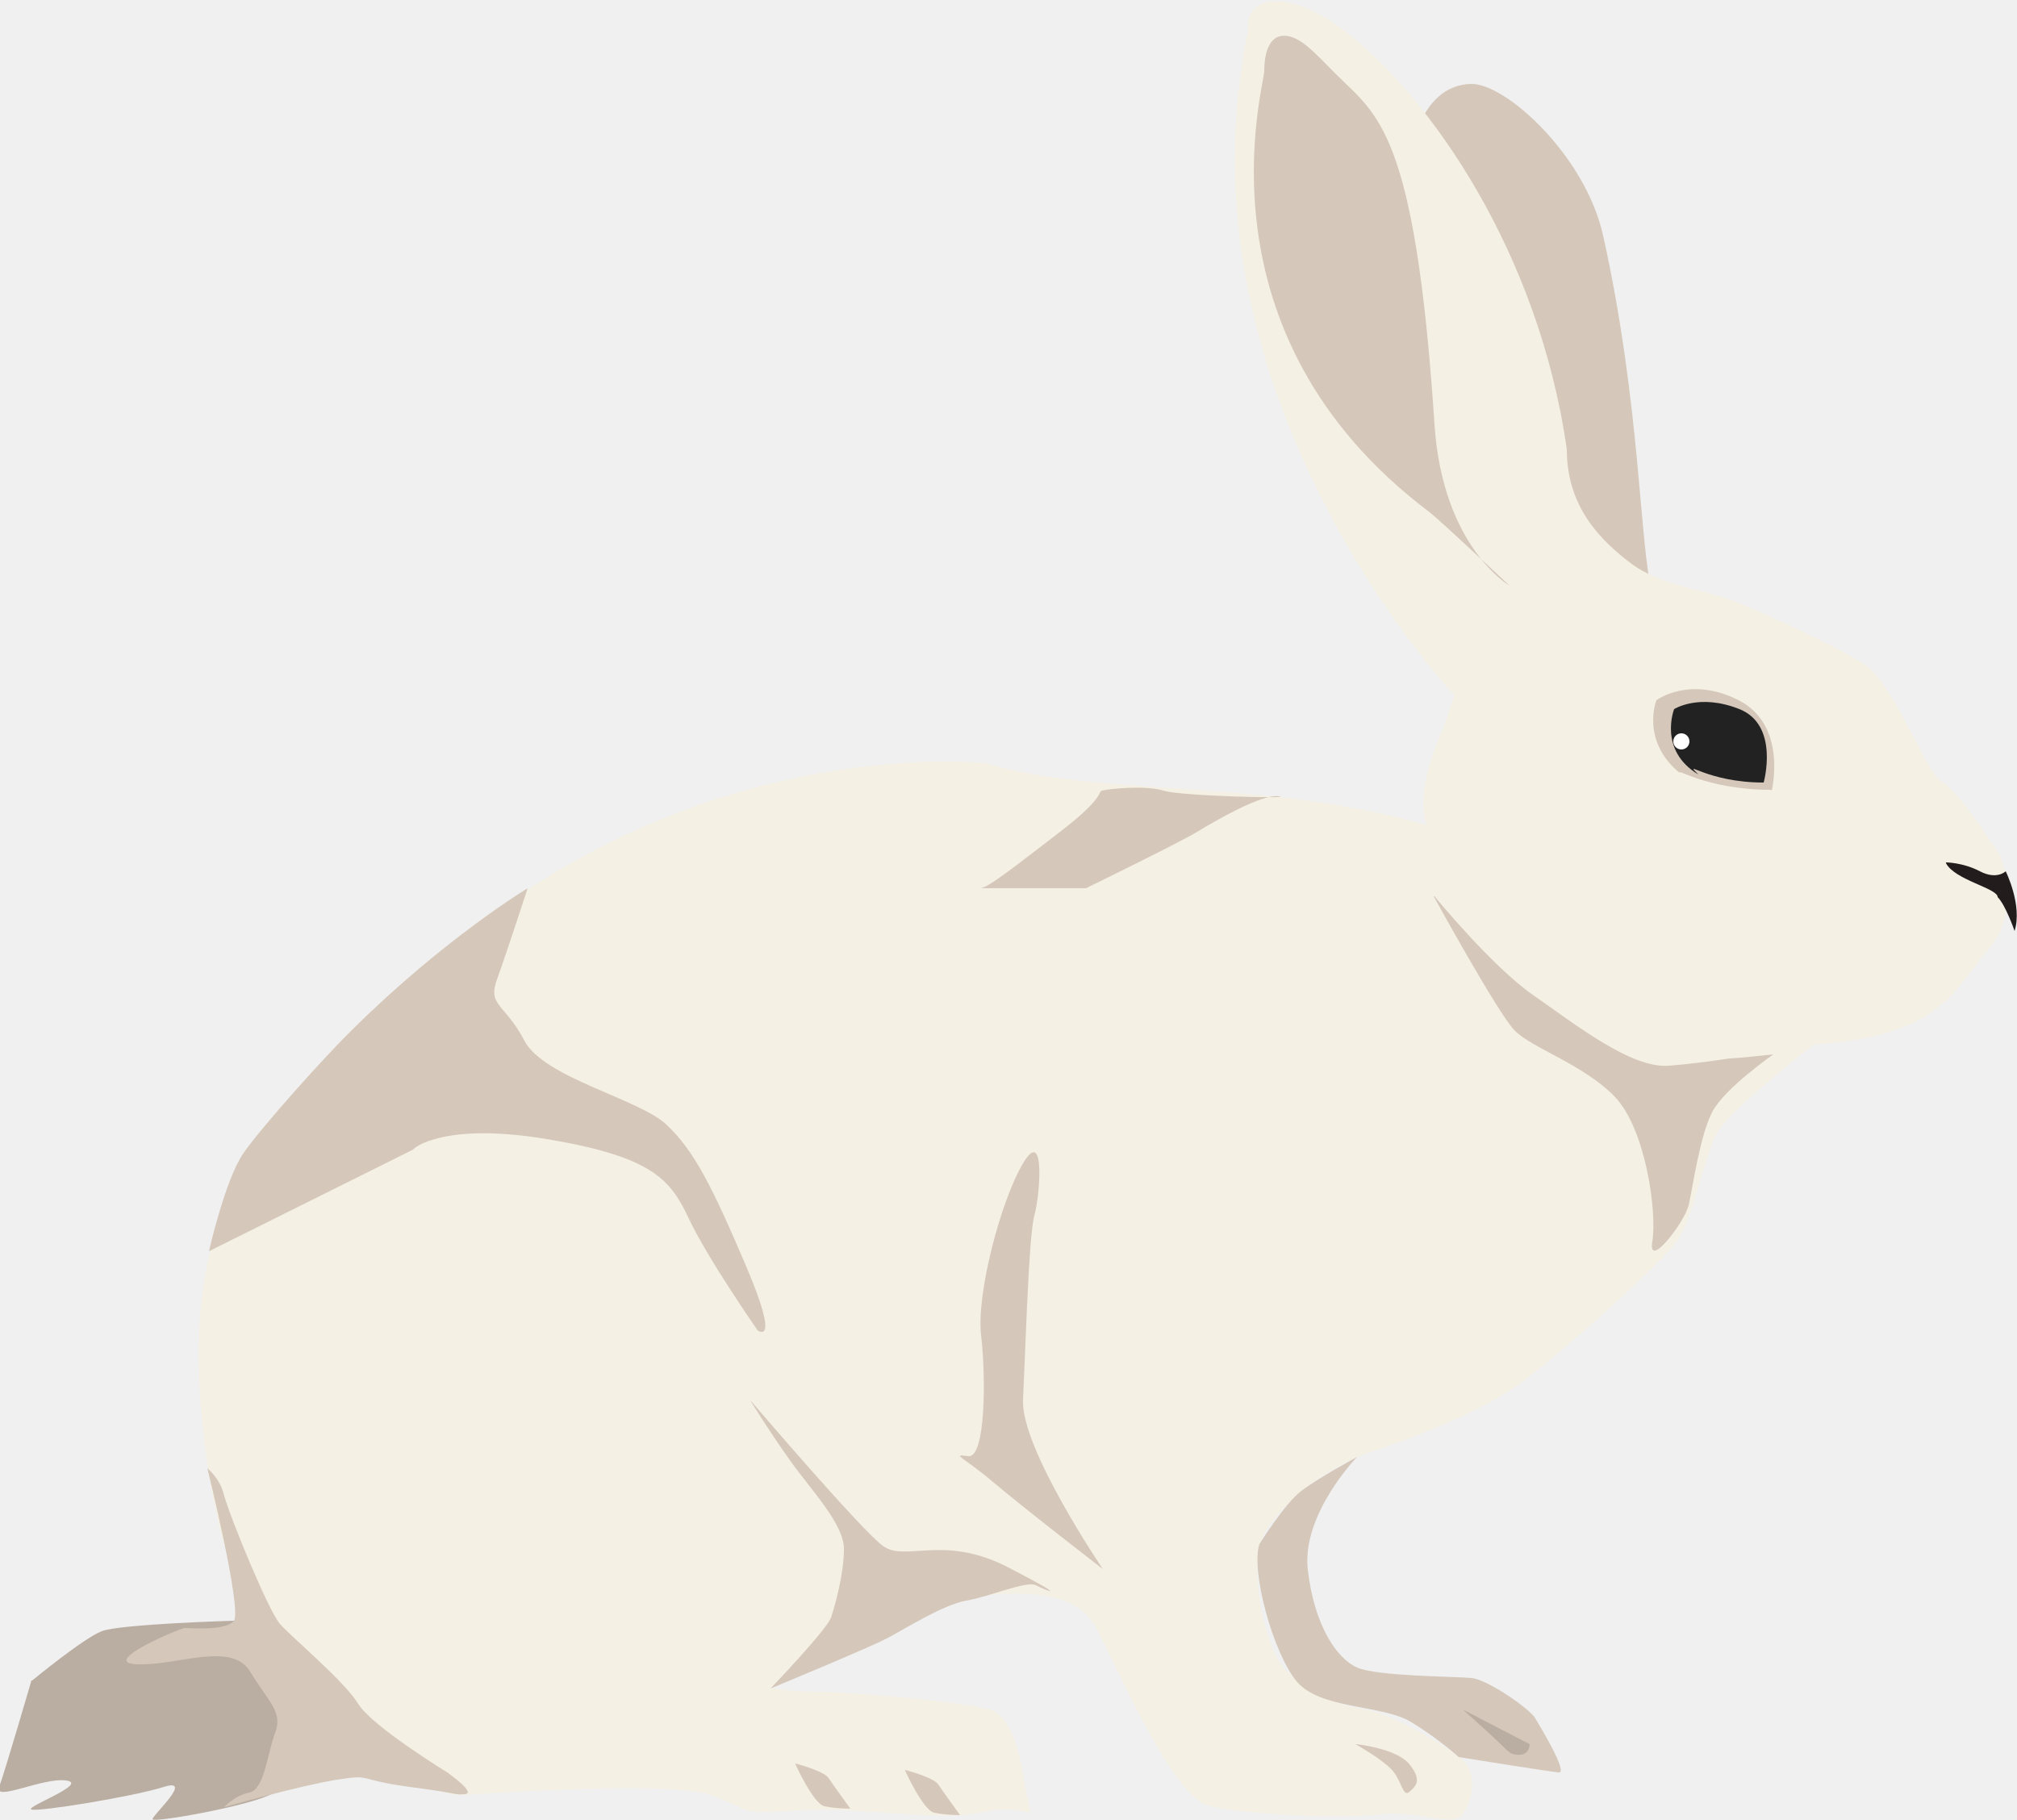
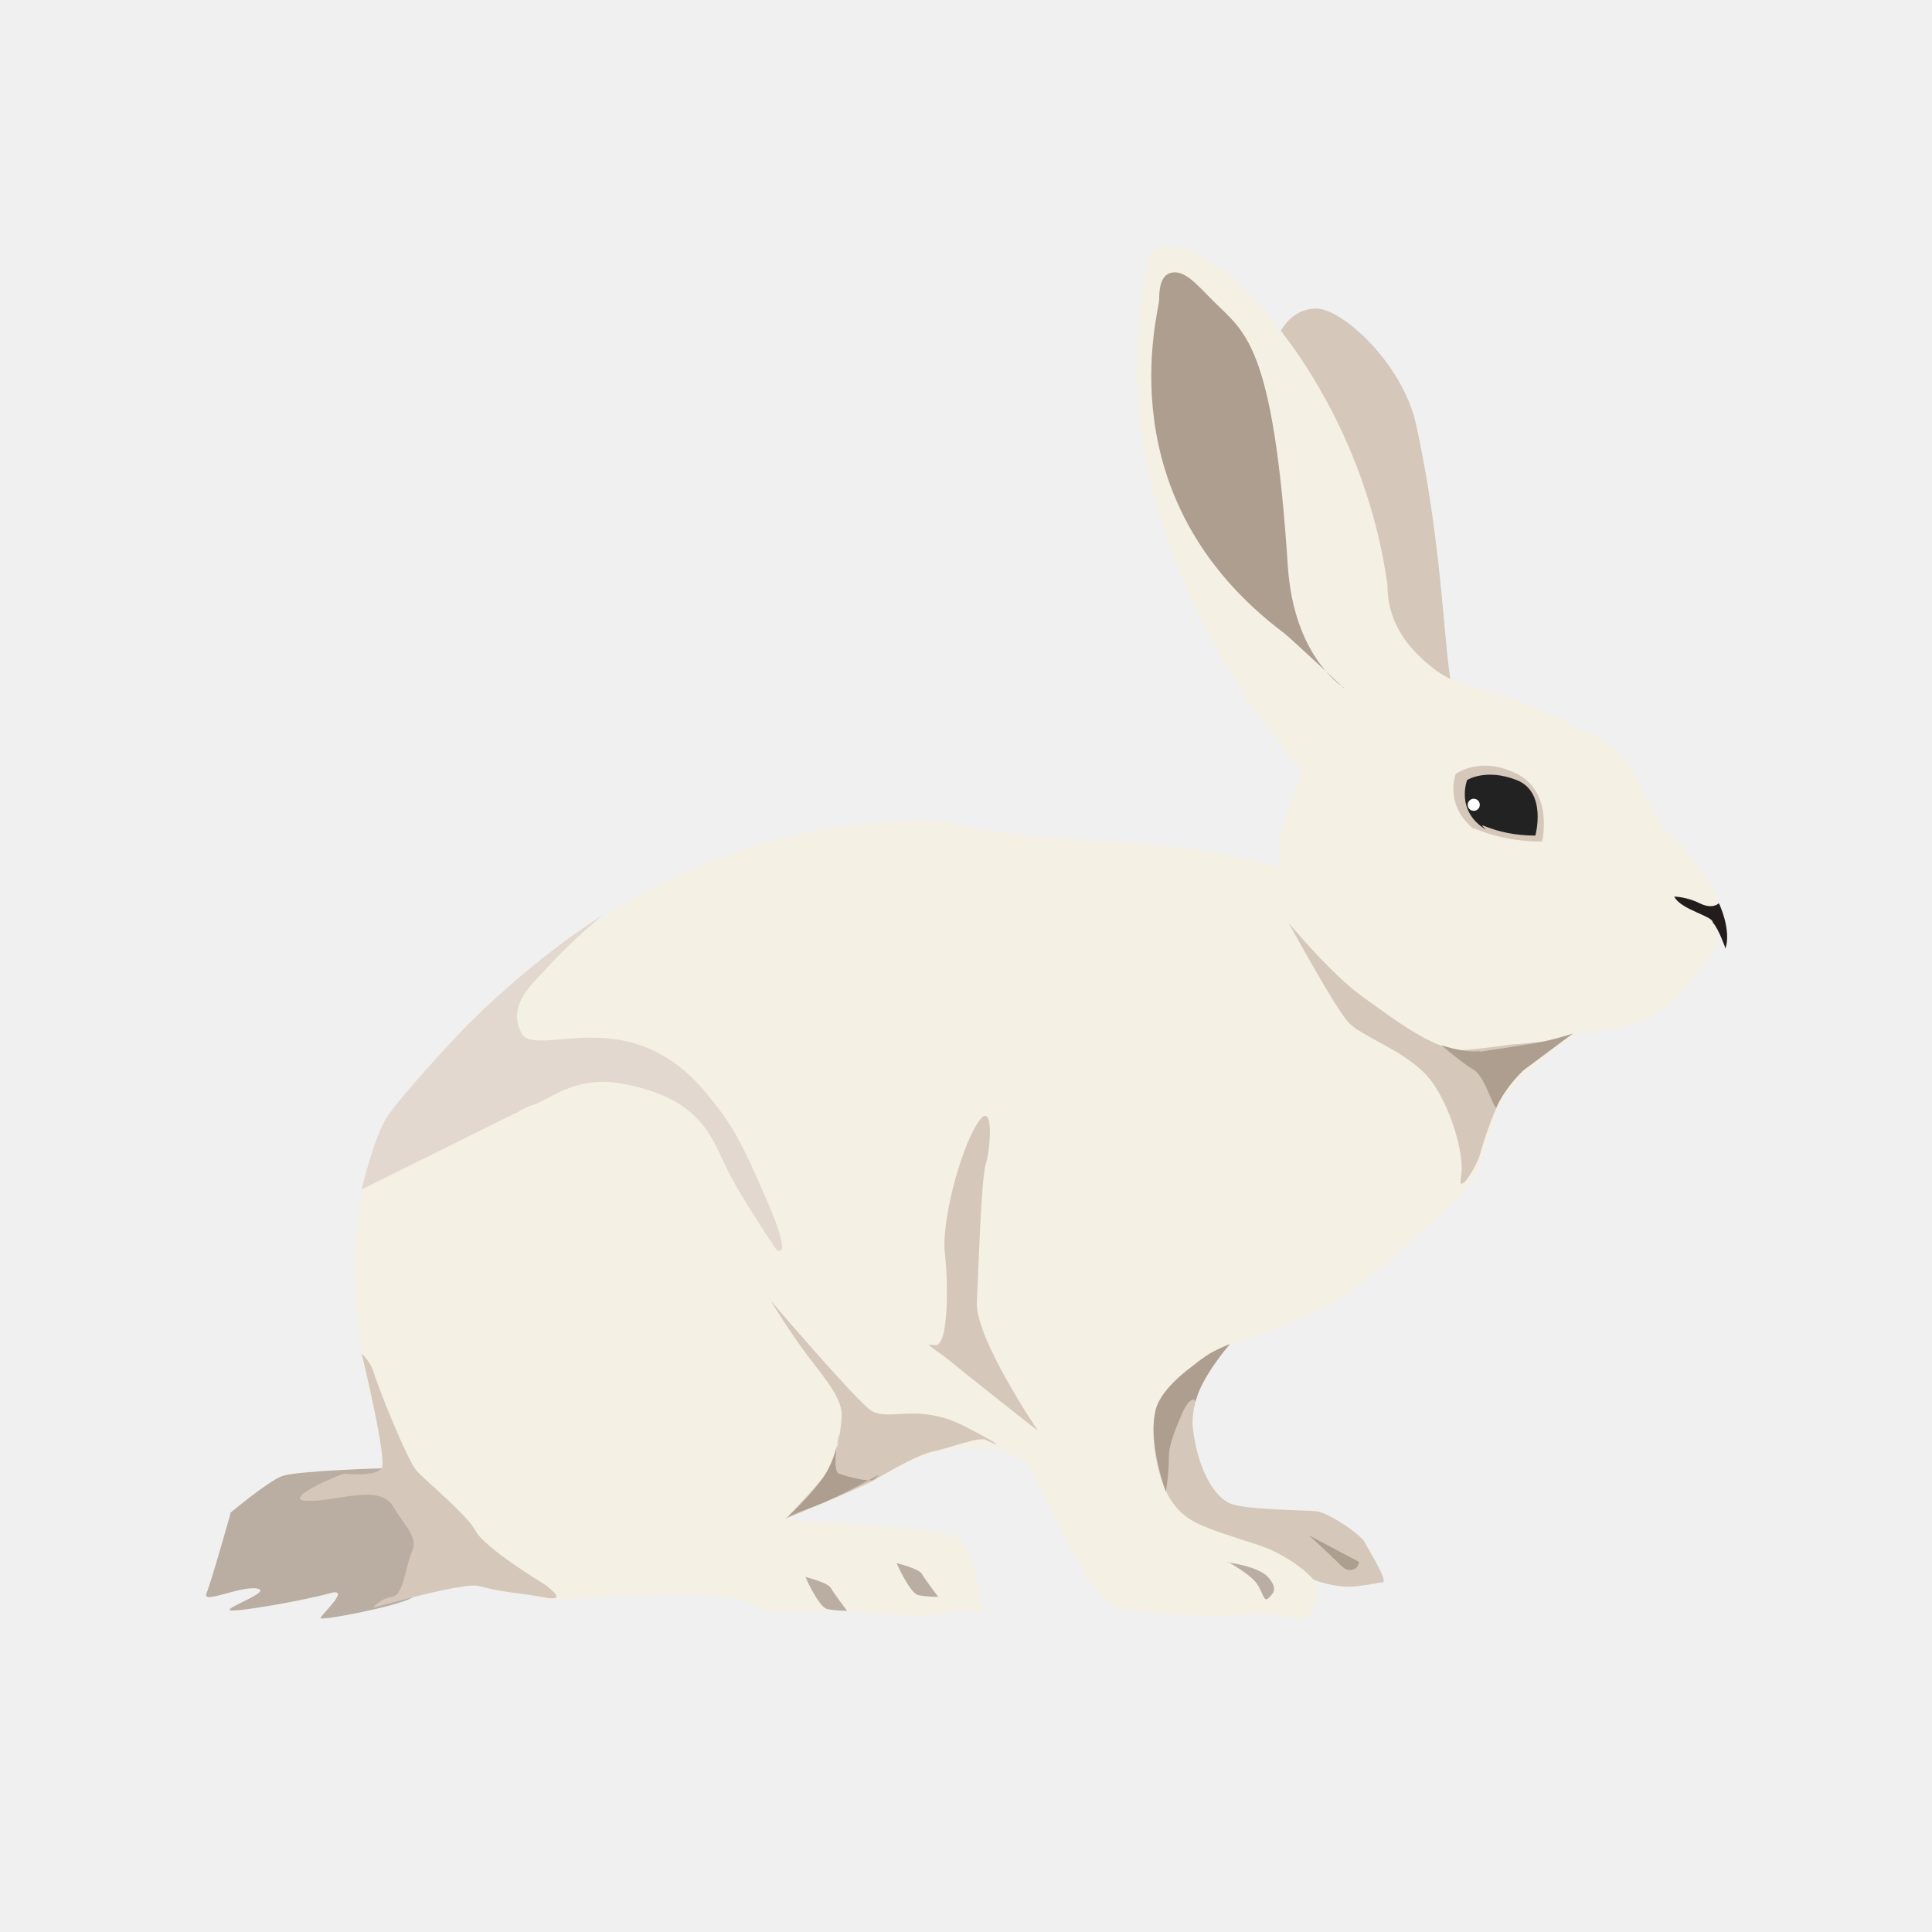
- <svg xmlns="http://www.w3.org/2000/svg" id="Livello_1" viewBox="0 0 25 22.56">
+ <svg xmlns="http://www.w3.org/2000/svg" id="Complications" viewBox="0 0 32 32">
  <defs>
-     <style>.cls-1{fill:#222;}.cls-1,.cls-2,.cls-3,.cls-4,.cls-5,.cls-6{stroke-width:0px;}.cls-2{fill:#f5f0e4;}.cls-3{fill:#d5c8ba;}.cls-4{fill:#baada2;}.cls-5{fill:#fff;}.cls-6{fill:#231c1d;}</style>
+     <style>.cls-1{fill:none;}.cls-1,.cls-2,.cls-3,.cls-4,.cls-5,.cls-6,.cls-7,.cls-8,.cls-9{stroke-width:0px;}.cls-2{fill:#222;}.cls-3{fill:#ad9e8f;}.cls-4{fill:#f5f0e4;}.cls-5{fill:#d5c8ba;}.cls-6{fill:#baada2;}.cls-7{fill:#fff;}.cls-8{fill:#e2d8cf;}.cls-9{fill:#231c1d;}</style>
  </defs>
-   <path class="cls-3" d="M17.46,2.04s.09-.99.78-1c.43,0,1.41.89,1.63,1.88.47,2.11.45,3.87.61,4.43s.11.68.23.76.19-.05.19-.05l.32.41s-.24-.05-.4-.11-.48-.41-.48-.41l-.02.27-.27-.4-.03.41-.27-.31-.41-.5s-1.32-3.77-1.52-4.39-.38-.99-.38-.99Z" />
-   <path class="cls-2" d="M22.46,12.95c1.52-.1,1.73-.61,2.13-1.12.51-.51.2-1.22.2-1.22,0,0-.51-.81-.71-.91s-.51-1.02-.91-1.42c-.41-.3-1.63-.81-1.63-.81-.34-.15-.95-.2-1.33-.49s-.79-.7-.79-1.41c-.35-2.46-1.71-4.37-2.72-5.16-.74-.58-1.28-.46-1.23-.03-.03.13-.05.26-.07.39-.69,4.33,2.62,7.84,2.62,7.84,0,0,.18-.53-.12.39-.41.91-.21,1.23-.21,1.23-2.03-.59-4.11-.35-5.48-.77,0,0-3.3-.37-6.39,2.09,0,0-2.51,2.23-3.08,3.57s-.1,3.51,0,3.89.43,1.2.74,1.63,1.53,1.63,2.28,1.61c0,0,2.52-.19,3.05,0s.29.24,1.08.19,1.75.15,2.3.02.62.17.55-.14-.12-1.03-.48-1.13-1.75-.22-2.13-.22-.58-.05-.58-.05c0,0,1.1-.46,1.44-.62s.74-.48,1.27-.53,1.09,0,1.3.36.95,2.13,1.41,2.25,1.65.16,2.13.11.89.15,1.01.02.24-.54-.02-.73-.86-.55-1.22-.6-.91-.31-1.08-.7-.26-1.01-.17-1.34.67-.91,1.39-1.15,1.44-.55,1.87-.87,1.52-1.29,1.83-1.64.39-1.17.6-1.48,1.17-1.05,1.17-1.05h0Z" />
-   <path class="cls-6" d="M24.12,10.69s.21,0,.42.11.32,0,.32,0c0,0,.21.42.11.74,0,0-.11-.32-.21-.42,0-.11-.53-.21-.64-.42h0Z" />
-   <path class="cls-3" d="M21.96,9.8s.2-.81-.41-1.12-1.02,0-1.02,0c0,0-.2.51.3.91-.1-.1.3.2,1.12.2h0Z" />
-   <path class="cls-1" d="M21.86,9.7s.2-.71-.3-.91-.81,0-.81,0c0,0-.2.51.3.81-.2-.2.1.1.81.1Z" />
-   <circle class="cls-5" cx="20.84" cy="9.19" r=".1" />
-   <path class="cls-3" d="M18.71,7.26s-.83-.48-.93-2c-.24-3.65-.71-3.83-1.22-4.34-.28-.28-.48-.52-.7-.47-.18.05-.19.34-.19.43,0,.19-.9,3.25,2.05,5.47.13.1.98.9.98.9Z" />
-   <path class="cls-3" d="M17.78,11.11s.71.87,1.23,1.23,1.21.91,1.68.87.71-.09.76-.09.53-.05.53-.05c0,0-.59.41-.75.7s-.25.96-.3,1.17-.51.81-.45.45-.08-1.4-.47-1.8-1.03-.6-1.24-.82-1-1.66-1-1.66Z" />
-   <path class="cls-3" d="M13.46,11.01s1.15-.56,1.38-.7.8-.47,1.01-.44-1.21,0-1.43-.07-.7-.02-.76,0,.04.08-.52.51-.9.7-.99.7,1.29,0,1.29,0Z" />
-   <path class="cls-3" d="M5.13,14.24s.07-.07.26-.12c.24-.07.67-.12,1.39,0,1.31.22,1.53.5,1.76.99s.85,1.38.85,1.38c0,0,.29.22-.14-.79s-.65-1.44-.99-1.76-1.52-.58-1.76-1.04-.46-.43-.34-.76.38-1.13.38-1.13c0,0-1.03.62-2.17,1.75-.33.32-1.12,1.2-1.35,1.53s-.43,1.22-.43,1.22l2.53-1.26Z" />
-   <path class="cls-3" d="M9.3,17.36s.22.36.49.74.67.79.67,1.1-.11.7-.16.85-.75.88-.75.88c0,0,1.21-.5,1.44-.62s.7-.42.99-.47.75-.25.86-.19.47.2-.34-.22-1.28-.06-1.56-.27-1.62-1.78-1.62-1.78Z" />
-   <path class="cls-4" d="M.4,20.83s.63-.52.86-.61,1.64-.13,1.64-.13l.36.37.79,1.29s-.42.33-.67.48-1.49.37-1.49.32.52-.52.14-.4-1.55.31-1.64.28.72-.32.43-.36-.9.27-.83.08.4-1.32.4-1.32Z" />
-   <path class="cls-3" d="M5.56,21.98s-.95-.58-1.12-.86-.83-.83-.97-.99-.62-1.32-.7-1.62c-.05-.19-.2-.31-.2-.31,0,0,.43,1.74.33,1.89-.1.13-.56.09-.61.09s-1.08.43-.59.45,1.17-.29,1.4.09.41.5.31.76-.13.7-.32.74-.31.18-.31.18c0,0,.95-.27,1.4-.34s.22,0,.9.09.53.1.68.09-.19-.25-.19-.25Z" />
-   <path class="cls-3" d="M9.86,21.87s.22.49.36.52.32.03.32.03c0,0-.21-.29-.27-.38s-.41-.18-.41-.18Z" />
-   <path class="cls-3" d="M11.22,21.95s.22.49.36.52.32.03.32.03c0,0-.21-.29-.27-.38s-.41-.18-.41-.18Z" />
-   <path class="cls-3" d="M15.61,19.14s.31-.5.52-.66.69-.42.69-.42c0,0-.69.71-.61,1.4s.36,1.1.61,1.21,1.22.11,1.42.13.72.38.79.5.41.68.29.67-1.24-.19-1.24-.19c0,0-.25-.23-.6-.44s-1.12-.15-1.41-.5-.57-1.37-.46-1.7Z" />
-   <path class="cls-3" d="M16.8,21.62s.36.2.47.34.12.32.2.25.16-.14,0-.34-.66-.25-.66-.25Z" />
-   <path class="cls-4" d="M18.13,21.19s.36.32.47.43.14.14.25.13.11-.13.11-.13l-.83-.43Z" />
-   <path class="cls-3" d="M13.67,19.45s-1.02-1.5-.99-2.1.07-2.03.14-2.28.14-1.12-.14-.65-.58,1.63-.52,2.13.06,1.53-.16,1.5-.07,0,.32.33,1.35,1.07,1.35,1.07Z" />
+   <rect class="cls-1" width="32" height="32" />
+   <path class="cls-5" d="M21.01,6.12s.09-1,.79-1.01c.43,0,1.42.9,1.65,1.9.47,2.13.46,3.9.62,4.47s.11.69.23.77.2-.05.2-.05l.33.42s-.24-.05-.4-.12-.48-.41-.48-.41l-.02.27-.27-.4-.03.41-.28-.32-.42-.5s-1.34-3.8-1.53-4.43-.38-1-.38-1Z" />
+   <path class="cls-4" d="M26.05,17.12c1.54-.1,1.74-.61,2.15-1.13.51-.51.2-1.23.2-1.23,0,0-.51-.82-.72-.92s-.51-1.02-.92-1.43c-.41-.31-1.64-.82-1.64-.82-.34-.15-.96-.2-1.34-.49s-.8-.71-.8-1.42c-.35-2.48-1.72-4.41-2.74-5.21-.75-.59-1.29-.46-1.24-.03-.03.13-.05.27-.07.4-.7,4.36,2.64,7.91,2.64,7.91,0,0,.18-.53-.12.39-.41.92-.21,1.24-.21,1.24-2.05-.6-4.15-.36-5.53-.77,0,0-3.33-.37-6.44,2.11,0,0-2.53,2.25-3.11,3.6s-.1,3.54,0,3.92.44,1.21.75,1.64,1.55,1.64,2.3,1.62c0,0,2.54-.19,3.07,0s.29.24,1.09.19,1.77.16,2.32.02.63.18.56-.14-.12-1.04-.48-1.14-1.77-.22-2.15-.22-.58-.05-.58-.05c0,0,1.11-.46,1.45-.63s.75-.48,1.28-.53,1.1,0,1.31.36.96,2.15,1.42,2.27,1.67.16,2.15.11.89.15,1.02.02.24-.54-.02-.74-.87-.56-1.23-.6-.92-.31-1.09-.7-.27-1.02-.17-1.35.68-.92,1.4-1.16,1.45-.55,1.89-.88,1.53-1.3,1.84-1.65.39-1.18.6-1.49,1.18-1.06,1.18-1.06h0Z" />
+   <path class="cls-9" d="M27.72,14.85s.21,0,.43.11.32,0,.32,0c0,0,.21.43.11.75,0,0-.11-.32-.21-.43,0-.11-.53-.21-.64-.43h0Z" />
+   <path class="cls-5" d="M25.54,13.95s.2-.82-.41-1.13-1.02,0-1.02,0c0,0-.2.51.31.92-.1-.1.31.2,1.13.2h0Z" />
+   <path class="cls-2" d="M25.43,13.84s.2-.72-.31-.92-.82,0-.82,0c0,0-.2.51.31.82-.2-.2.1.1.82.1Z" />
+   <circle class="cls-7" cx="24.41" cy="13.33" r=".1" />
+   <path class="cls-3" d="M22.26,11.39s-.83-.49-.93-2.02c-.24-3.68-.71-3.86-1.23-4.38-.28-.28-.48-.53-.71-.47-.19.05-.19.34-.19.44,0,.2-.91,3.28,2.06,5.52.13.1.99.91.99.91Z" />
+   <path class="cls-5" d="M21.33,15.27s.72.87,1.24,1.24,1.22.92,1.7.88.72-.09.77-.09.53-.05.53-.05c0,0-.54.64-.7.93s-.3.74-.36.95-.38.71-.31.35-.21-1.31-.61-1.71-1.03-.6-1.25-.83-1.01-1.68-1.01-1.68Z" />
+   <path class="cls-8" d="M8.57,18.43s.07-.07.26-.13c.24-.07.69-.48,1.42-.36,1.32.22,1.53.87,1.76,1.36s.85,1.4.85,1.4c0,0,.29.22-.15-.8s-.59-1.28-1-1.78c-1.3-1.6-2.85-.55-3.08-1.02s.2-.81.43-1.07c.41-.45.92-.87.92-.87,0,0-1.04.63-2.19,1.77-.33.33-1.13,1.21-1.36,1.54s-.44,1.23-.44,1.23l2.56-1.27Z" />
+   <path class="cls-5" d="M12.78,21.57s.22.36.49.74.67.8.67,1.11-.11.71-.16.85-.76.88-.76.88c0,0,1.22-.5,1.45-.63s.71-.42.99-.48.76-.25.87-.19.47.2-.34-.22-1.29-.06-1.58-.28-1.63-1.79-1.63-1.79Z" />
+   <path class="cls-6" d="M3.8,25.07s.63-.53.87-.62,1.65-.13,1.65-.13l.36.37.8,1.3s-.42.34-.67.48-1.5.38-1.5.33.53-.52.15-.41-1.56.32-1.65.28.73-.32.44-.36-.91.27-.83.08.4-1.33.4-1.33Z" />
+   <path class="cls-5" d="M9,26.23s-.96-.58-1.12-.87-.83-.83-.98-1-.62-1.33-.71-1.63c-.06-.19-.2-.31-.2-.31,0,0,.43,1.76.33,1.9-.1.14-.56.09-.62.09s-1.09.44-.6.45,1.18-.29,1.41.09.42.51.31.76-.13.71-.33.74-.31.18-.31.18c0,0,.96-.27,1.41-.34s.22,0,.91.09.53.1.68.09-.19-.25-.19-.25Z" />
+   <path class="cls-6" d="M13.34,26.12s.22.5.36.53.33.03.33.03c0,0-.22-.29-.27-.38s-.42-.18-.42-.18Z" />
+   <path class="cls-6" d="M14.85,25.89s.22.5.36.53.33.03.33.03c0,0-.22-.29-.27-.38s-.42-.18-.42-.18Z" />
+   <path class="cls-5" d="M19.14,23.36s.31-.51.53-.67.7-.42.7-.42c0,0-.7.72-.61,1.41s.36,1.11.61,1.22,1.23.11,1.43.13.73.38.8.51.42.69.29.67c-.05,0-.39.08-.6.07-.32-.02-.54-.12-.54-.12,0,0-.18-.24-.68-.48-.23-.11-.75-.24-1.13-.4-.25-.1-.39-.22-.5-.37-.29-.36-.41-1.22-.29-1.55Z" />
+   <path class="cls-6" d="M20.34,25.87s.36.2.47.35.12.33.2.25.16-.15,0-.34-.67-.25-.67-.25Z" />
+   <path class="cls-3" d="M21.68,25.43s.36.33.47.44.15.15.25.13.11-.13.11-.13l-.83-.44Z" />
+   <path class="cls-5" d="M17.18,23.68s-1.03-1.52-1-2.11.07-2.05.15-2.3.14-1.12-.15-.65-.59,1.64-.53,2.14.06,1.55-.16,1.52-.07,0,.33.33,1.36,1.08,1.36,1.08Z" />
+   <path class="cls-3" d="M24.51,17.42s.83-.12,1.06-.17.48-.13.48-.13l-.82.61c-.24.23-.4.5-.44.6s-.18-.49-.38-.61-.54-.41-.54-.41c0,0,.36.13.64.1Z" />
+   <path class="cls-3" d="M19.14,23.36s.03-.28.53-.67c.14-.11.26-.21.4-.29.15-.08.3-.14.3-.14,0,0-.46.54-.56.92-.02.06-.02,0-.04,0-.04,0-.11.05-.19.23-.09.21-.22.51-.22.71,0,.31-.05.59-.05.59,0,0-.3-.83-.17-1.35Z" />
+   <path class="cls-3" d="M13.02,25.15s.47-.43.66-.75.22-.67.22-.67c0,0-.14.63,0,.68s.49.14.56.1.09-.08.09-.08c0,0-.64.36-1.04.51s-.49.2-.49.2Z" />
</svg>
